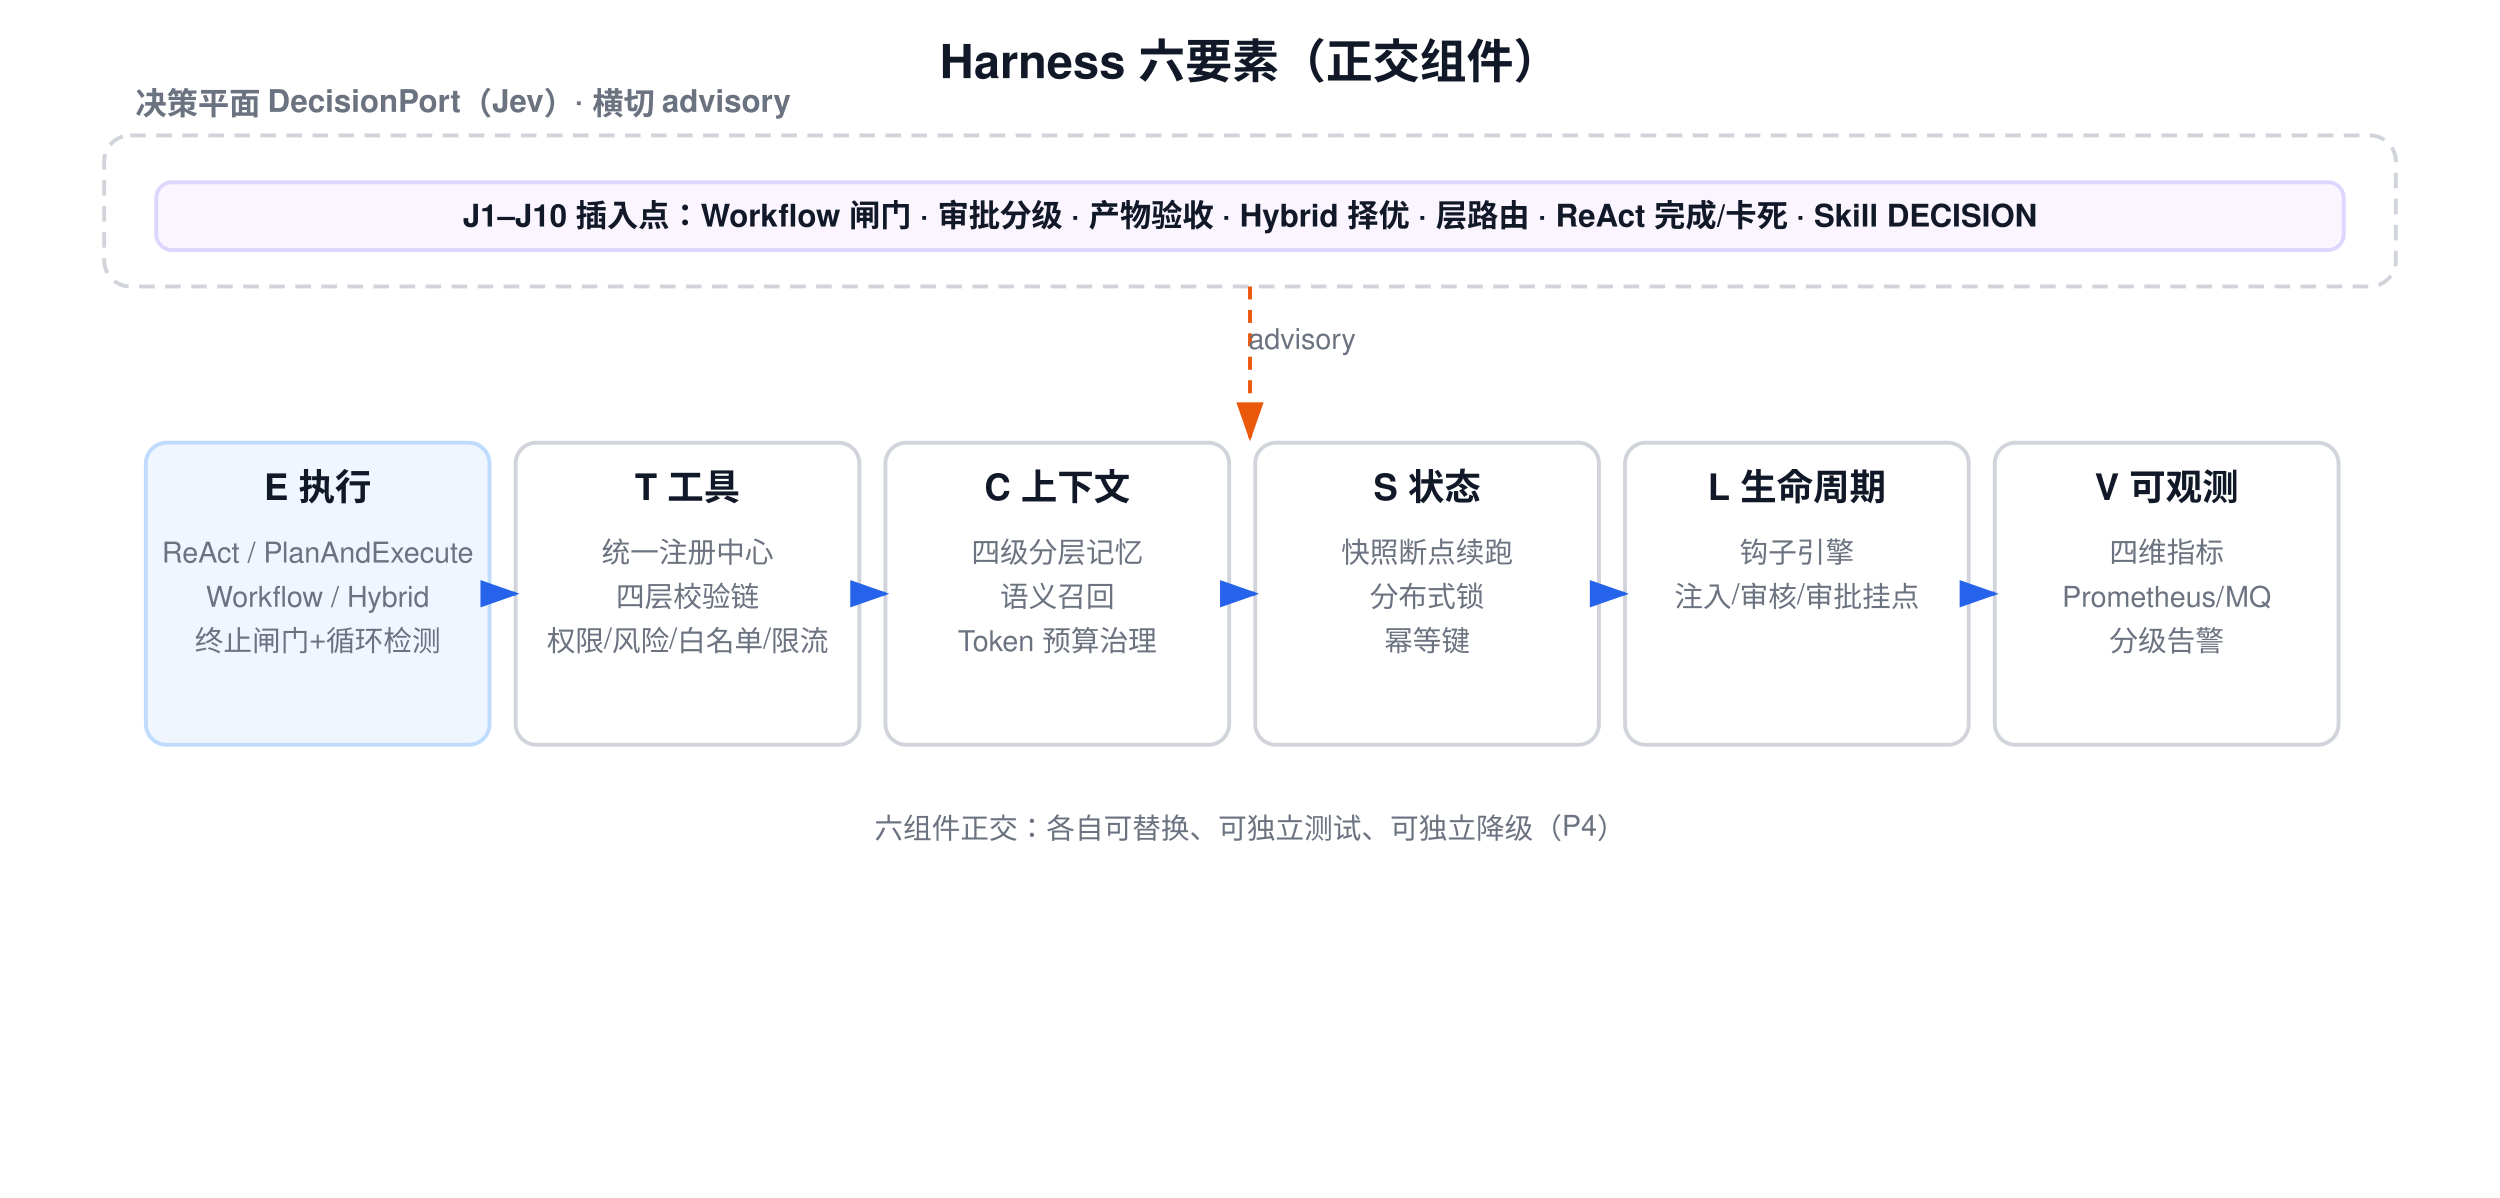
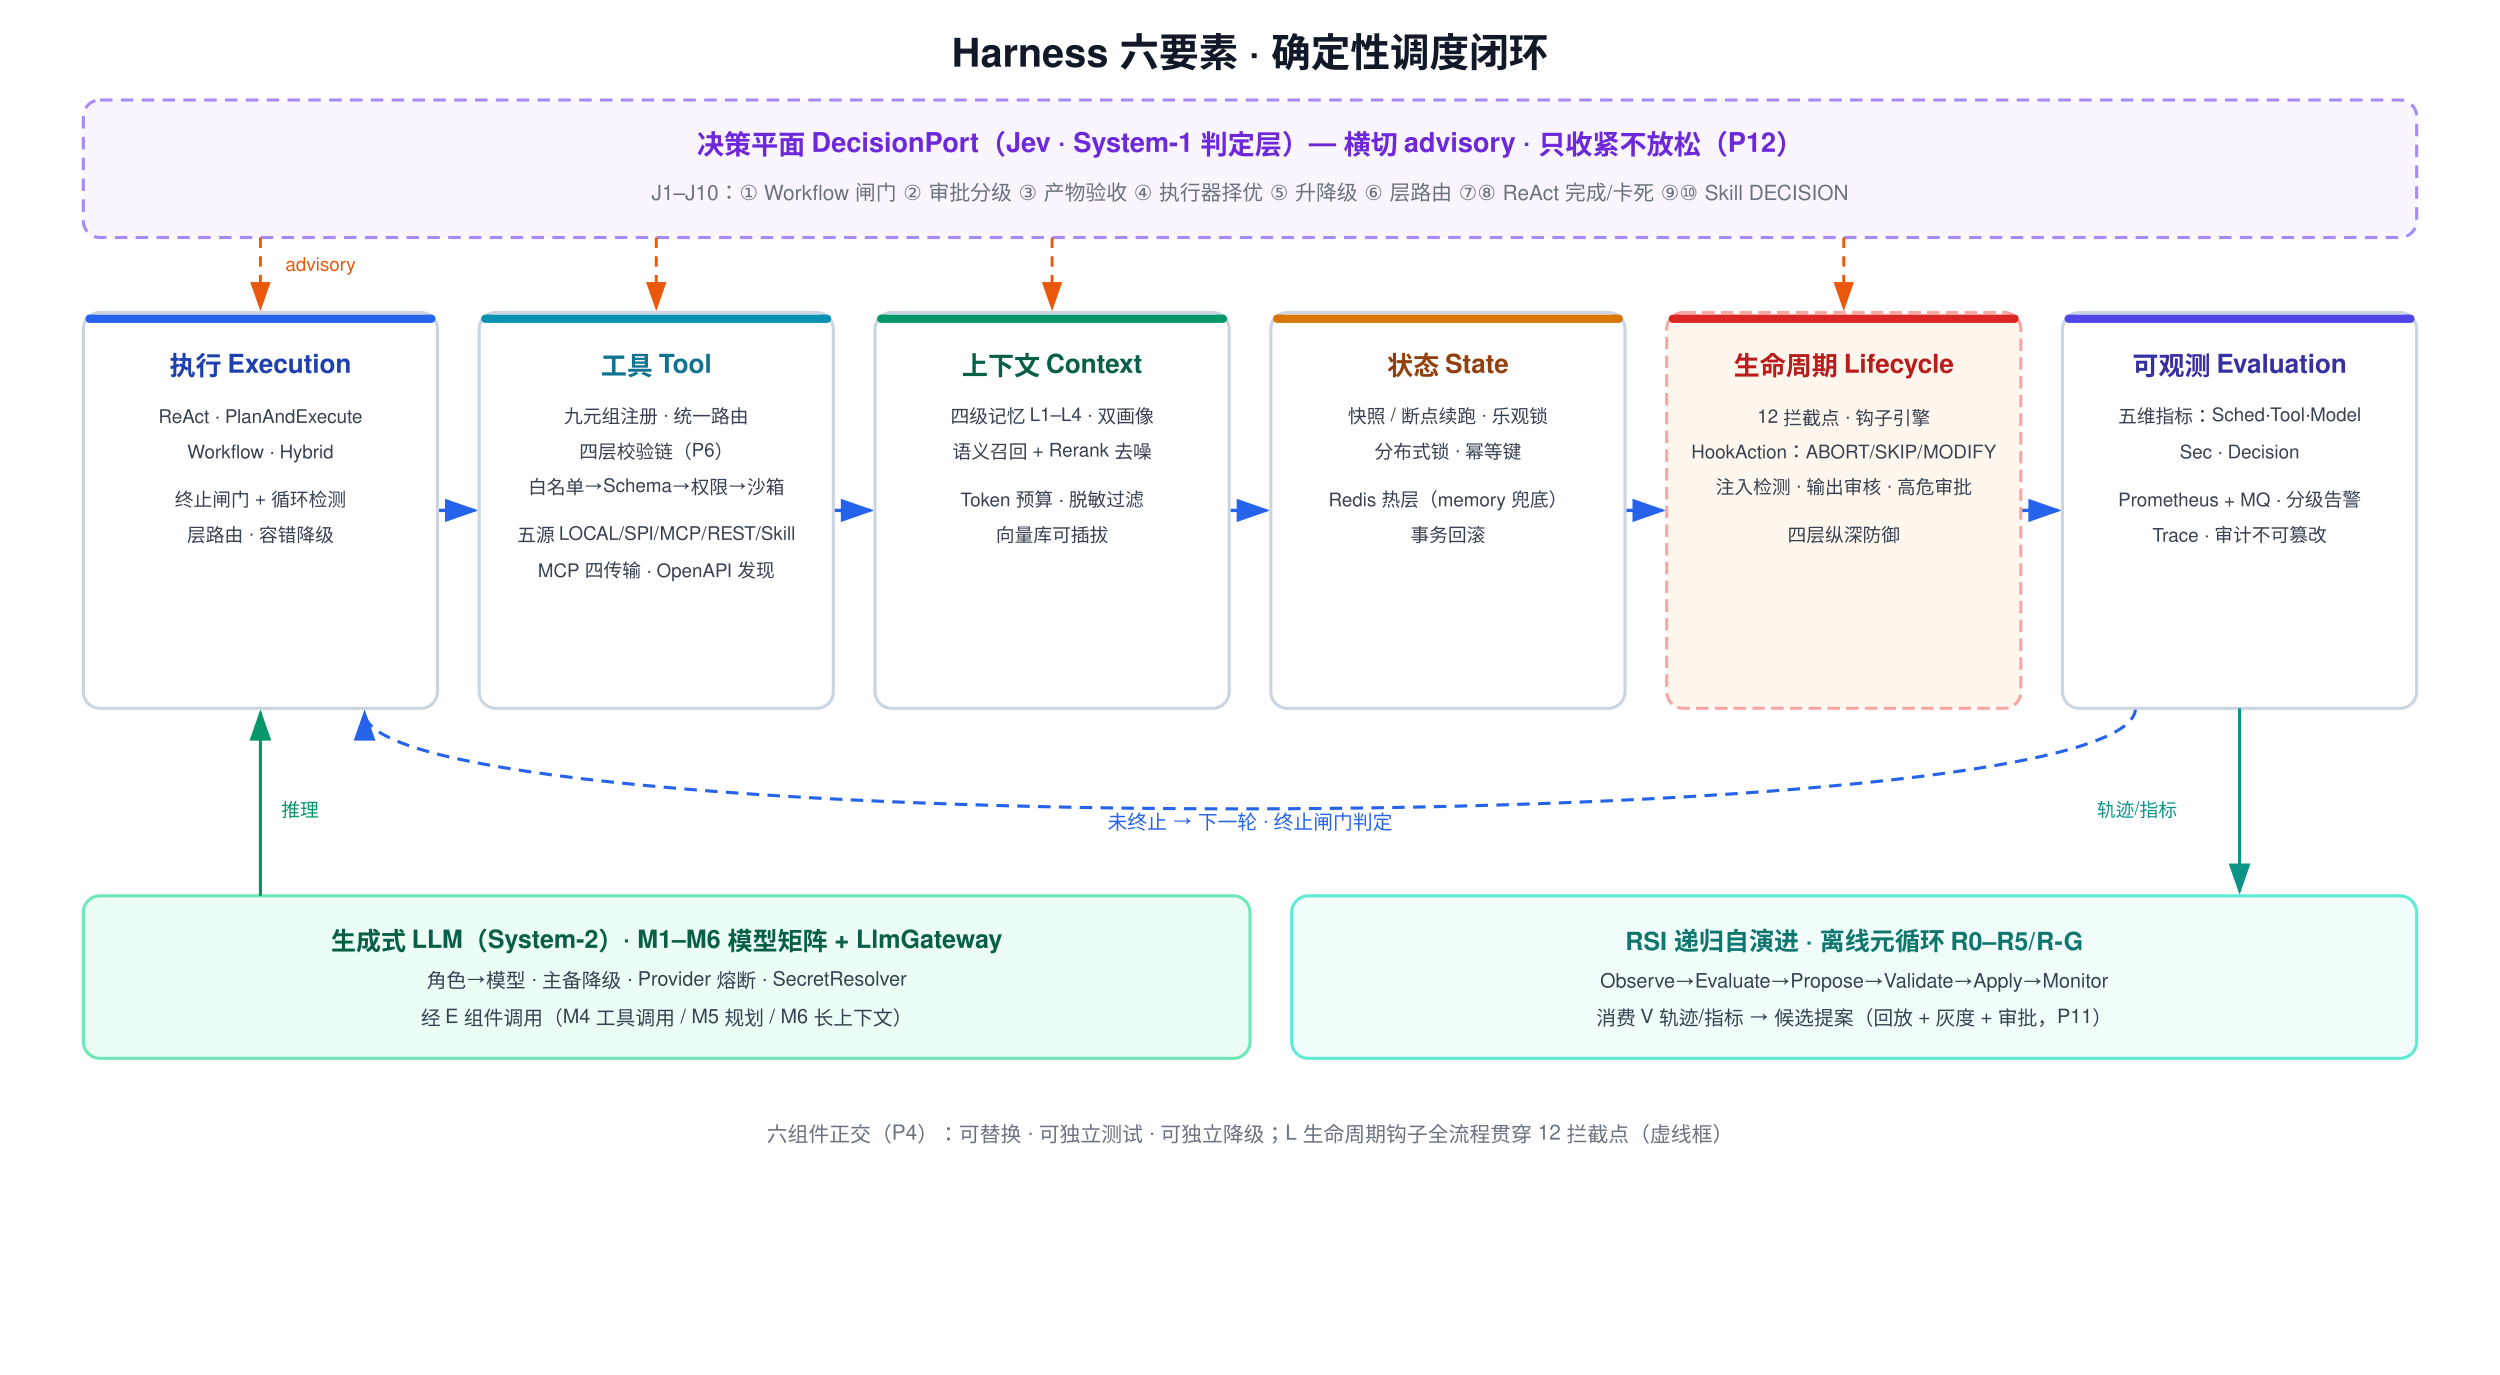
- <svg xmlns="http://www.w3.org/2000/svg" viewBox="0 0 960 460" width="960" height="460">
+ <svg xmlns="http://www.w3.org/2000/svg" viewBox="0 0 1200 660" width="1200" height="660">
  <style>
    text { font-family: 'Helvetica Neue', Helvetica, Arial, 'PingFang SC', 'Microsoft YaHei', 'Microsoft JhengHei', 'SimHei', sans-serif; }
  </style>
  <defs>
    <marker id="m-blue" markerWidth="10" markerHeight="7" refX="9" refY="3.5" orient="auto">
      <polygon points="0 0, 10 3.5, 0 7" fill="#2563eb" />
    </marker>
-     <marker id="m-purple" markerWidth="10" markerHeight="7" refX="9" refY="3.5" orient="auto">
-       <polygon points="0 0, 10 3.5, 0 7" fill="#7c3aed" />
+     <marker id="m-orange" markerWidth="10" markerHeight="7" refX="9" refY="3.5" orient="auto">
+       <polygon points="0 0, 10 3.5, 0 7" fill="#ea580c" />
    </marker>
    <marker id="m-green" markerWidth="10" markerHeight="7" refX="9" refY="3.5" orient="auto">
      <polygon points="0 0, 10 3.5, 0 7" fill="#059669" />
-     </marker>
-     <marker id="m-orange" markerWidth="10" markerHeight="7" refX="9" refY="3.5" orient="auto">
-       <polygon points="0 0, 10 3.5, 0 7" fill="#ea580c" />
-     </marker>
-     <marker id="m-red" markerWidth="10" markerHeight="7" refX="9" refY="3.5" orient="auto">
-       <polygon points="0 0, 10 3.5, 0 7" fill="#dc2626" />
    </marker>
    <marker id="m-teal" markerWidth="10" markerHeight="7" refX="9" refY="3.5" orient="auto">
      <polygon points="0 0, 10 3.5, 0 7" fill="#0d9488" />
    </marker>
  </defs>
-   <rect width="960" height="460" fill="#ffffff" />
-   <text x="480" y="30" text-anchor="middle" fill="#111827" font-size="18" font-weight="700">Harness 六要素（正交组件）</text>
-   <rect x="40" y="52" width="880" height="58" rx="10" ry="10" fill="none" stroke="#d1d5db" stroke-width="1.5" stroke-dasharray="6,4" />
-   <text x="52" y="44" fill="#6b7280" font-size="12" font-weight="600">决策平面 DecisionPort（Jev）· 横切 advisory</text>
-   <rect x="60" y="70" width="840" height="26" rx="6" ry="6" fill="#faf5ff" stroke="#ddd6fe" stroke-width="1.5" />
-   <text x="480" y="87" text-anchor="middle" fill="#111827" font-size="12" font-weight="600">J1–J10 插入点：Workflow 闸门 · 审批分级 · 产物验收 · Hybrid 择优 · 层路由 · ReAct 完成/卡死 · Skill DECISION</text>
-   <rect x="56" y="170" width="132" height="116" rx="8" ry="8" fill="#eff6ff" stroke="#bfdbfe" stroke-width="1.5" />
-   <text x="122" y="192" text-anchor="middle" fill="#111827" font-size="14" font-weight="600">E 执行</text>
-   <text x="122" y="216" text-anchor="middle" fill="#6b7280" font-size="11" font-weight="400">ReAct / PlanAndExecute</text>
-   <text x="122" y="233" text-anchor="middle" fill="#6b7280" font-size="11" font-weight="400">Workflow / Hybrid</text>
-   <text x="122" y="250" text-anchor="middle" fill="#6b7280" font-size="11" font-weight="400">终止闸门+循环检测</text>
-   <rect x="198" y="170" width="132" height="116" rx="8" ry="8" fill="#ffffff" stroke="#d1d5db" stroke-width="1.5" />
-   <text x="264" y="192" text-anchor="middle" fill="#111827" font-size="14" font-weight="600">T 工具</text>
-   <text x="264" y="216" text-anchor="middle" fill="#6b7280" font-size="11" font-weight="400">统一注册中心</text>
-   <text x="264" y="233" text-anchor="middle" fill="#6b7280" font-size="11" font-weight="400">四层校验链</text>
-   <text x="264" y="250" text-anchor="middle" fill="#6b7280" font-size="11" font-weight="400">权限/风险/白名单/限流</text>
-   <rect x="340" y="170" width="132" height="116" rx="8" ry="8" fill="#ffffff" stroke="#d1d5db" stroke-width="1.5" />
-   <text x="406" y="192" text-anchor="middle" fill="#111827" font-size="14" font-weight="600">C 上下文</text>
-   <text x="406" y="216" text-anchor="middle" fill="#6b7280" font-size="11" font-weight="400">四级分层记忆</text>
-   <text x="406" y="233" text-anchor="middle" fill="#6b7280" font-size="11" font-weight="400">语义召回</text>
-   <text x="406" y="250" text-anchor="middle" fill="#6b7280" font-size="11" font-weight="400">Token 预算治理</text>
-   <rect x="482" y="170" width="132" height="116" rx="8" ry="8" fill="#ffffff" stroke="#d1d5db" stroke-width="1.5" />
-   <text x="548" y="192" text-anchor="middle" fill="#111827" font-size="14" font-weight="600">S 状态</text>
-   <text x="548" y="216" text-anchor="middle" fill="#6b7280" font-size="11" font-weight="400">快照断点续跑</text>
-   <text x="548" y="233" text-anchor="middle" fill="#6b7280" font-size="11" font-weight="400">分布式锁</text>
-   <text x="548" y="250" text-anchor="middle" fill="#6b7280" font-size="11" font-weight="400">幂等键</text>
-   <rect x="624" y="170" width="132" height="116" rx="8" ry="8" fill="#ffffff" stroke="#d1d5db" stroke-width="1.5" />
-   <text x="690" y="192" text-anchor="middle" fill="#111827" font-size="14" font-weight="600">L 生命周期</text>
-   <text x="690" y="216" text-anchor="middle" fill="#6b7280" font-size="11" font-weight="400">钩子引擎</text>
-   <text x="690" y="233" text-anchor="middle" fill="#6b7280" font-size="11" font-weight="400">注入/审核/审批挂点</text>
-   <rect x="766" y="170" width="132" height="116" rx="8" ry="8" fill="#ffffff" stroke="#d1d5db" stroke-width="1.5" />
-   <text x="832" y="192" text-anchor="middle" fill="#111827" font-size="14" font-weight="600">V 可观测</text>
-   <text x="832" y="216" text-anchor="middle" fill="#6b7280" font-size="11" font-weight="400">四维指标</text>
-   <text x="832" y="233" text-anchor="middle" fill="#6b7280" font-size="11" font-weight="400">Prometheus/MQ</text>
-   <text x="832" y="250" text-anchor="middle" fill="#6b7280" font-size="11" font-weight="400">分级告警</text>
-   <line x1="188" y1="228" x2="198" y2="228" stroke="#2563eb" stroke-width="1.5" fill="none" marker-end="url(#m-blue)" />
-   <line x1="330" y1="228" x2="340" y2="228" stroke="#2563eb" stroke-width="1.5" fill="none" marker-end="url(#m-blue)" />
-   <line x1="472" y1="228" x2="482" y2="228" stroke="#2563eb" stroke-width="1.5" fill="none" marker-end="url(#m-blue)" />
-   <line x1="614" y1="228" x2="624" y2="228" stroke="#2563eb" stroke-width="1.5" fill="none" marker-end="url(#m-blue)" />
-   <line x1="756" y1="228" x2="766" y2="228" stroke="#2563eb" stroke-width="1.5" fill="none" marker-end="url(#m-blue)" />
-   <line x1="480" y1="110" x2="480" y2="168" stroke="#ea580c" stroke-width="1.5" fill="none" marker-end="url(#m-orange)" stroke-dasharray="5,4" />
-   <text x="500" y="134" text-anchor="middle" fill="#6b7280" font-size="11">advisory</text>
-   <text x="480" y="322" text-anchor="middle" fill="#6b7280" font-size="11" font-weight="400">六组件正交：各自可替换、可独立测试、可独立降级（P4）</text>
+   <rect width="1200" height="660" fill="#ffffff" />
+   <text x="600" y="32" text-anchor="middle" fill="#111827" font-size="19" font-weight="700">Harness 六要素 · 确定性调度闭环</text>
+   <rect x="40" y="48" width="1120" height="66" rx="8" fill="#faf5ff" stroke="#a78bfa" stroke-width="1.5" stroke-dasharray="6,4" />
+   <text x="600" y="74" text-anchor="middle" fill="#6d28d9" font-size="13" font-weight="700">决策平面 DecisionPort（Jev · System-1 判定层）— 横切 advisory · 只收紧不放松（P12）</text>
+   <text x="600" y="96" text-anchor="middle" fill="#6b7280" font-size="10">J1–J10：① Workflow 闸门 ② 审批分级 ③ 产物验收 ④ 执行器择优 ⑤ 升降级 ⑥ 层路由 ⑦⑧ ReAct 完成/卡死 ⑨⑩ Skill DECISION</text>
+   <line x1="125" y1="114" x2="125" y2="148" stroke="#ea580c" stroke-width="1.4" fill="none" stroke-dasharray="5,4" marker-end="url(#m-orange)" />
+   <line x1="315" y1="114" x2="315" y2="148" stroke="#ea580c" stroke-width="1.4" fill="none" stroke-dasharray="5,4" marker-end="url(#m-orange)" />
+   <line x1="505" y1="114" x2="505" y2="148" stroke="#ea580c" stroke-width="1.4" fill="none" stroke-dasharray="5,4" marker-end="url(#m-orange)" />
+   <line x1="885" y1="114" x2="885" y2="148" stroke="#ea580c" stroke-width="1.4" fill="none" stroke-dasharray="5,4" marker-end="url(#m-orange)" />
+   <text x="137" y="130" fill="#ea580c" font-size="9">advisory</text>
+   <line x1="210" y1="245" x2="228" y2="245" stroke="#2563eb" stroke-width="1.6" fill="none" marker-end="url(#m-blue)" />
+   <line x1="400" y1="245" x2="418" y2="245" stroke="#2563eb" stroke-width="1.6" fill="none" marker-end="url(#m-blue)" />
+   <line x1="590" y1="245" x2="608" y2="245" stroke="#2563eb" stroke-width="1.6" fill="none" marker-end="url(#m-blue)" />
+   <line x1="780" y1="245" x2="798" y2="245" stroke="#2563eb" stroke-width="1.6" fill="none" marker-end="url(#m-blue)" />
+   <line x1="970" y1="245" x2="988" y2="245" stroke="#2563eb" stroke-width="1.6" fill="none" marker-end="url(#m-blue)" />
+   <path d="M 1025 340 C 1025 404, 175 404, 175 342" stroke="#2563eb" stroke-width="1.5" fill="none" stroke-dasharray="6,4" marker-end="url(#m-blue)" />
+   <text x="600" y="398" text-anchor="middle" fill="#2563eb" font-size="9.5">未终止 → 下一轮 · 终止闸门判定</text>
+   <rect x="40" y="150" width="170" height="190" rx="8" fill="#ffffff" stroke="#cbd5e1" stroke-width="1.5" />
+   <rect x="41" y="151" width="168" height="4" rx="2" fill="#2563eb" />
+   <text x="125" y="180" text-anchor="middle" fill="#1e40af" font-size="12.5" font-weight="700">执行 Execution</text>
+   <text x="125" y="203" text-anchor="middle" fill="#374151" font-size="9">ReAct · PlanAndExecute</text>
+   <text x="125" y="220" text-anchor="middle" fill="#374151" font-size="9">Workflow · Hybrid</text>
+   <text x="125" y="243" text-anchor="middle" fill="#374151" font-size="9">终止闸门 + 循环检测</text>
+   <text x="125" y="260" text-anchor="middle" fill="#374151" font-size="9">层路由 · 容错降级</text>
+   <rect x="230" y="150" width="170" height="190" rx="8" fill="#ffffff" stroke="#cbd5e1" stroke-width="1.5" />
+   <rect x="231" y="151" width="168" height="4" rx="2" fill="#0891b2" />
+   <text x="315" y="180" text-anchor="middle" fill="#0e7490" font-size="12.5" font-weight="700">工具 Tool</text>
+   <text x="315" y="203" text-anchor="middle" fill="#374151" font-size="9">九元组注册 · 统一路由</text>
+   <text x="315" y="220" text-anchor="middle" fill="#374151" font-size="9">四层校验链（P6）</text>
+   <text x="315" y="237" text-anchor="middle" fill="#374151" font-size="9">白名单→Schema→权限→沙箱</text>
+   <text x="315" y="260" text-anchor="middle" fill="#374151" font-size="9">五源 LOCAL/SPI/MCP/REST/Skill</text>
+   <text x="315" y="277" text-anchor="middle" fill="#374151" font-size="9">MCP 四传输 · OpenAPI 发现</text>
+   <rect x="420" y="150" width="170" height="190" rx="8" fill="#ffffff" stroke="#cbd5e1" stroke-width="1.5" />
+   <rect x="421" y="151" width="168" height="4" rx="2" fill="#059669" />
+   <text x="505" y="180" text-anchor="middle" fill="#065f46" font-size="12.5" font-weight="700">上下文 Context</text>
+   <text x="505" y="203" text-anchor="middle" fill="#374151" font-size="9">四级记忆 L1–L4 · 双画像</text>
+   <text x="505" y="220" text-anchor="middle" fill="#374151" font-size="9">语义召回 + Rerank 去噪</text>
+   <text x="505" y="243" text-anchor="middle" fill="#374151" font-size="9">Token 预算 · 脱敏过滤</text>
+   <text x="505" y="260" text-anchor="middle" fill="#374151" font-size="9">向量库可插拔</text>
+   <rect x="610" y="150" width="170" height="190" rx="8" fill="#ffffff" stroke="#cbd5e1" stroke-width="1.5" />
+   <rect x="611" y="151" width="168" height="4" rx="2" fill="#d97706" />
+   <text x="695" y="180" text-anchor="middle" fill="#92400e" font-size="12.5" font-weight="700">状态 State</text>
+   <text x="695" y="203" text-anchor="middle" fill="#374151" font-size="9">快照 / 断点续跑 · 乐观锁</text>
+   <text x="695" y="220" text-anchor="middle" fill="#374151" font-size="9">分布式锁 · 幂等键</text>
+   <text x="695" y="243" text-anchor="middle" fill="#374151" font-size="9">Redis 热层（memory 兜底）</text>
+   <text x="695" y="260" text-anchor="middle" fill="#374151" font-size="9">事务回滚</text>
+   <rect x="800" y="150" width="170" height="190" rx="8" fill="#fff7ed" stroke="#fca5a5" stroke-width="1.5" stroke-dasharray="6,3" />
+   <rect x="801" y="151" width="168" height="4" rx="2" fill="#dc2626" />
+   <text x="885" y="180" text-anchor="middle" fill="#b91c1c" font-size="12.5" font-weight="700">生命周期 Lifecycle</text>
+   <text x="885" y="203" text-anchor="middle" fill="#374151" font-size="9">12 拦截点 · 钩子引擎</text>
+   <text x="885" y="220" text-anchor="middle" fill="#374151" font-size="9">HookAction：ABORT/SKIP/MODIFY</text>
+   <text x="885" y="237" text-anchor="middle" fill="#374151" font-size="9">注入检测 · 输出审核 · 高危审批</text>
+   <text x="885" y="260" text-anchor="middle" fill="#374151" font-size="9">四层纵深防御</text>
+   <rect x="990" y="150" width="170" height="190" rx="8" fill="#ffffff" stroke="#cbd5e1" stroke-width="1.5" />
+   <rect x="991" y="151" width="168" height="4" rx="2" fill="#4f46e5" />
+   <text x="1075" y="180" text-anchor="middle" fill="#3730a3" font-size="12.5" font-weight="700">可观测 Evaluation</text>
+   <text x="1075" y="203" text-anchor="middle" fill="#374151" font-size="9">五维指标：Sched·Tool·Model</text>
+   <text x="1075" y="220" text-anchor="middle" fill="#374151" font-size="9">Sec · Decision</text>
+   <text x="1075" y="243" text-anchor="middle" fill="#374151" font-size="9">Prometheus + MQ · 分级告警</text>
+   <text x="1075" y="260" text-anchor="middle" fill="#374151" font-size="9">Trace · 审计不可篡改</text>
+   <rect x="40" y="430" width="560" height="78" rx="8" fill="#ecfdf5" stroke="#6ee7b7" stroke-width="1.5" />
+   <text x="320" y="456" text-anchor="middle" fill="#065f46" font-size="12" font-weight="700">生成式 LLM（System-2）· M1–M6 模型矩阵 + LlmGateway</text>
+   <text x="320" y="474" text-anchor="middle" fill="#374151" font-size="9.5">角色→模型 · 主备降级 · Provider 熔断 · SecretResolver</text>
+   <text x="320" y="492" text-anchor="middle" fill="#374151" font-size="9.5">经 E 组件调用（M4 工具调用 / M5 规划 / M6 长上下文）</text>
+   <line x1="125" y1="430" x2="125" y2="342" stroke="#059669" stroke-width="1.5" fill="none" marker-end="url(#m-green)" />
+   <text x="135" y="392" fill="#059669" font-size="9">推理</text>
+   <rect x="620" y="430" width="540" height="78" rx="8" fill="#f0fdfa" stroke="#5eead4" stroke-width="1.5" />
+   <text x="890" y="456" text-anchor="middle" fill="#0f766e" font-size="12" font-weight="700">RSI 递归自演进 · 离线元循环 R0–R5/R-G</text>
+   <text x="890" y="474" text-anchor="middle" fill="#374151" font-size="9.5">Observe→Evaluate→Propose→Validate→Apply→Monitor</text>
+   <text x="890" y="492" text-anchor="middle" fill="#374151" font-size="9.5">消费 V 轨迹/指标 → 候选提案（回放 + 灰度 + 审批，P11）</text>
+   <line x1="1075" y1="340" x2="1075" y2="428" stroke="#0d9488" stroke-width="1.5" fill="none" marker-end="url(#m-teal)" />
+   <text x="1045" y="392" text-anchor="end" fill="#0d9488" font-size="9">轨迹/指标</text>
+   <text x="600" y="548" text-anchor="middle" fill="#6b7280" font-size="10">六组件正交（P4）：可替换 · 可独立测试 · 可独立降级；L 生命周期钩子全流程贯穿 12 拦截点（虚线框）</text>
</svg>
